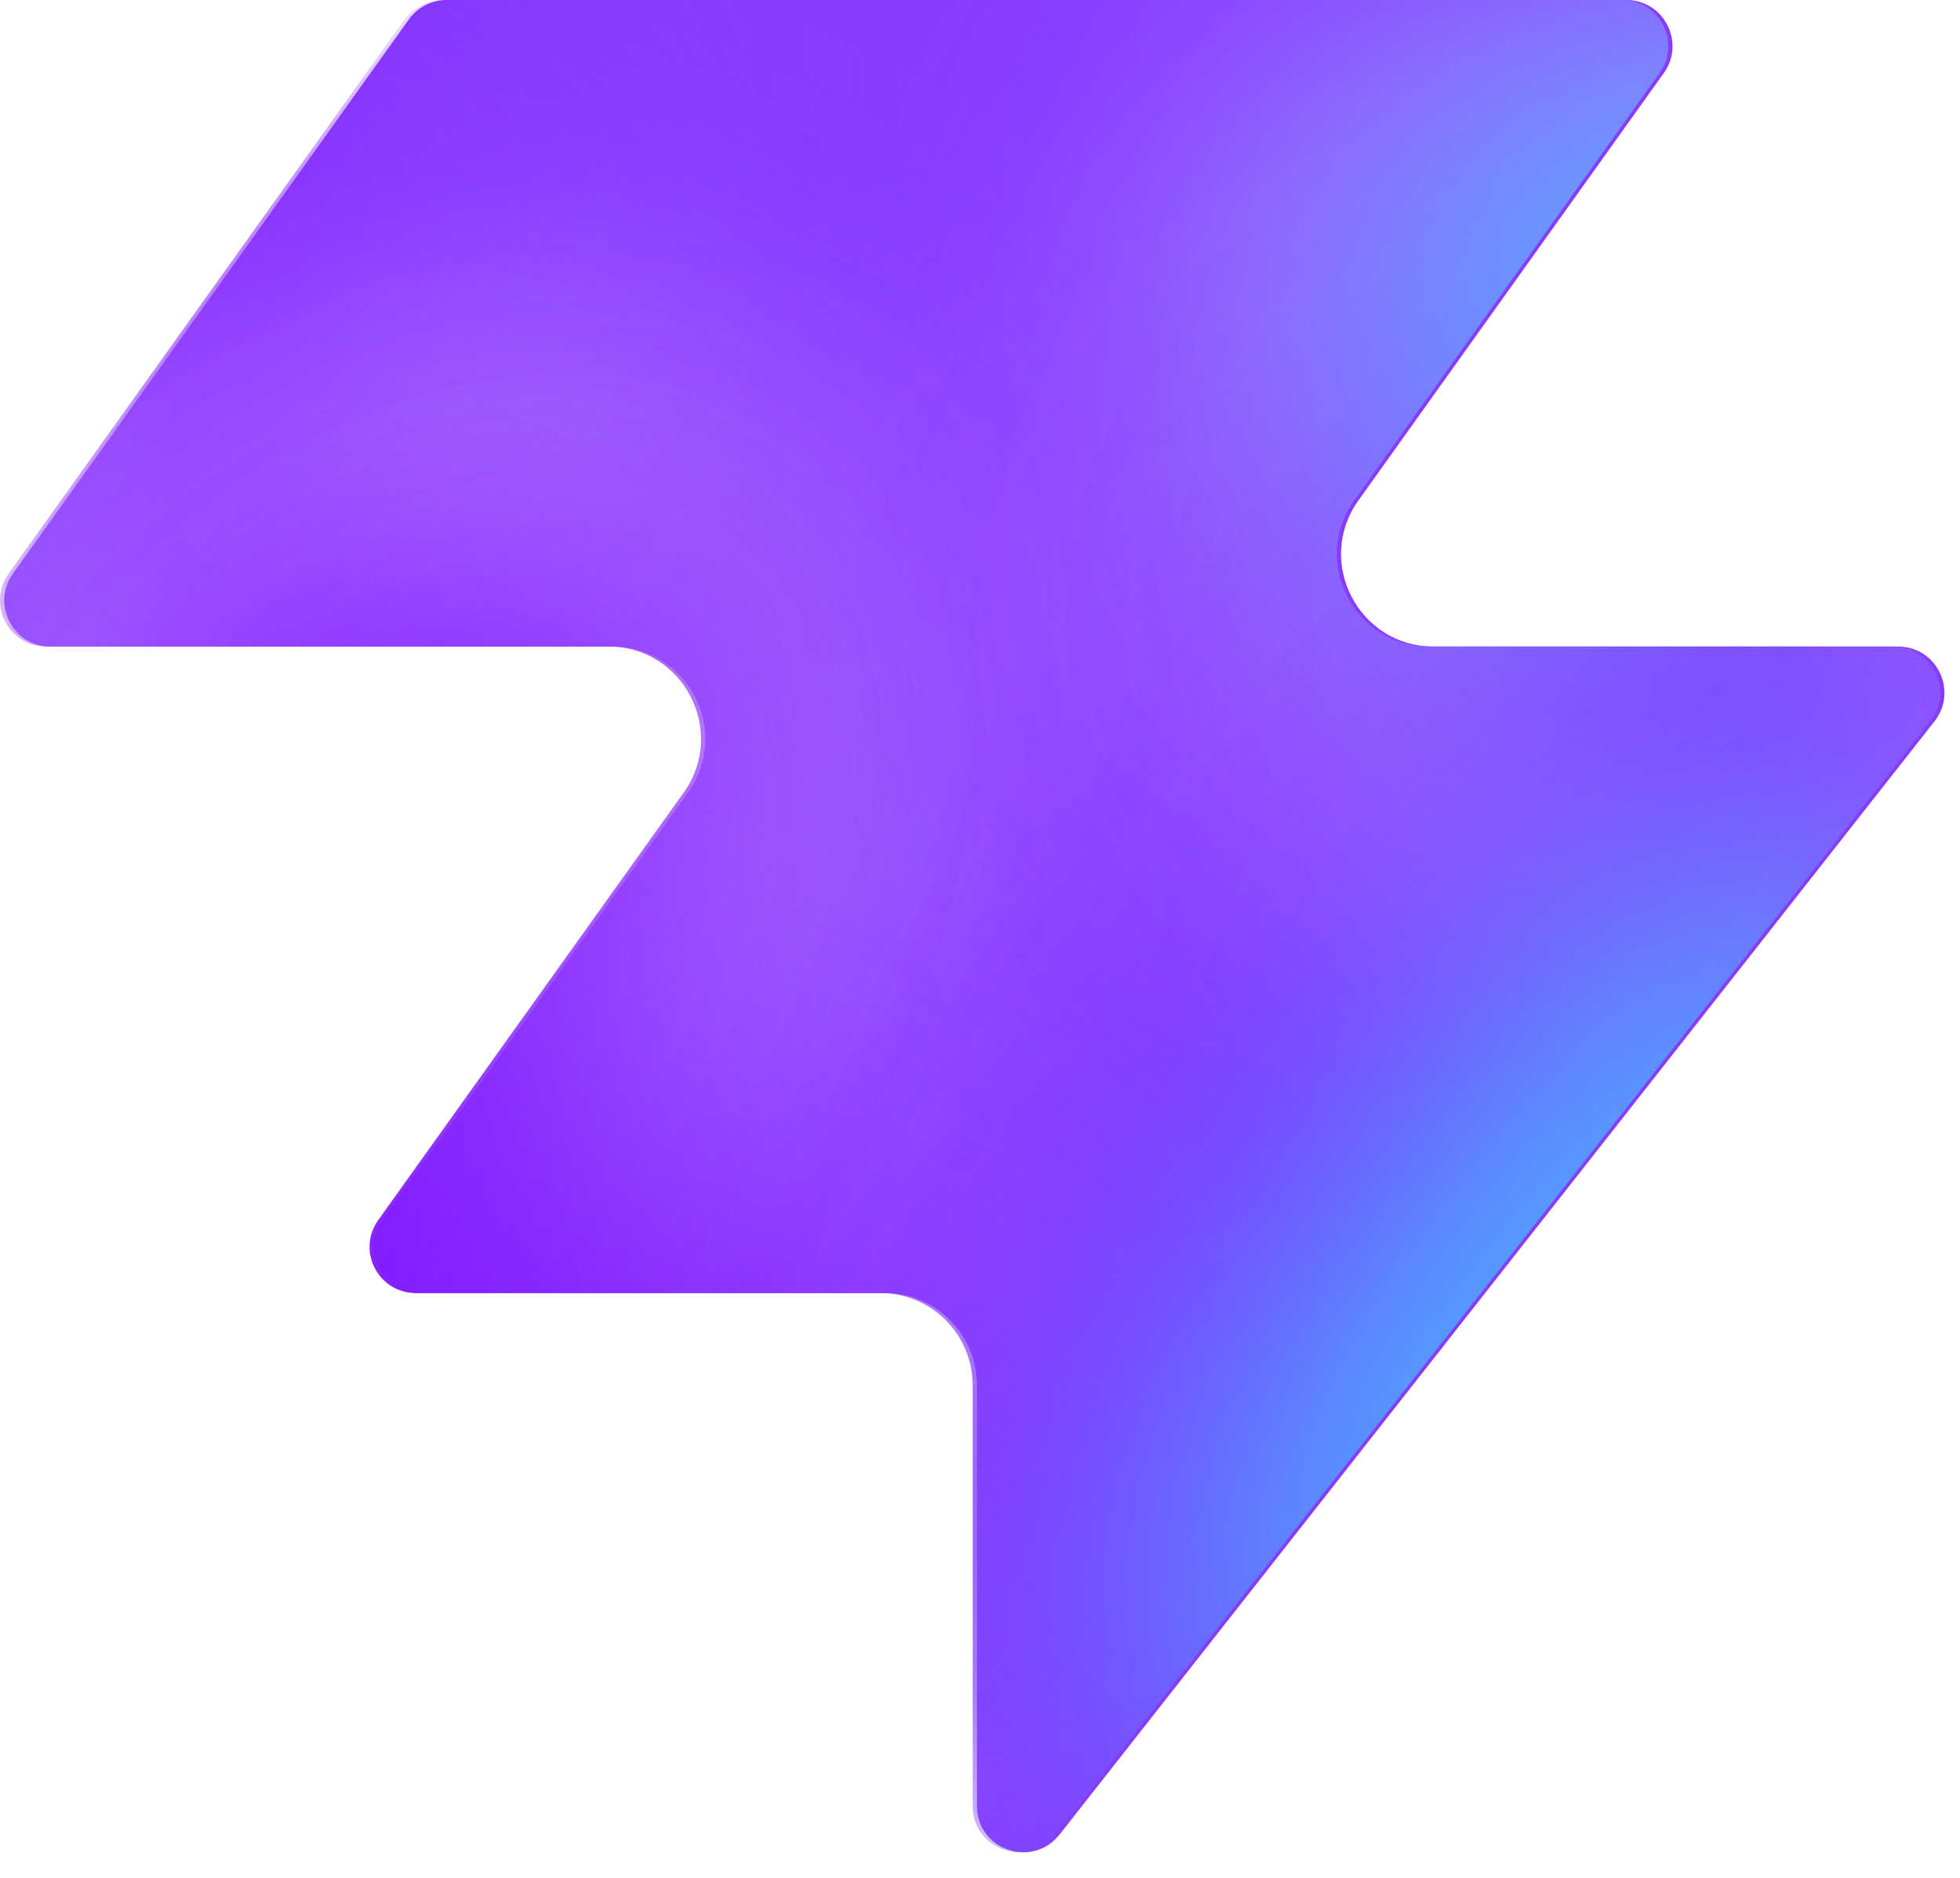
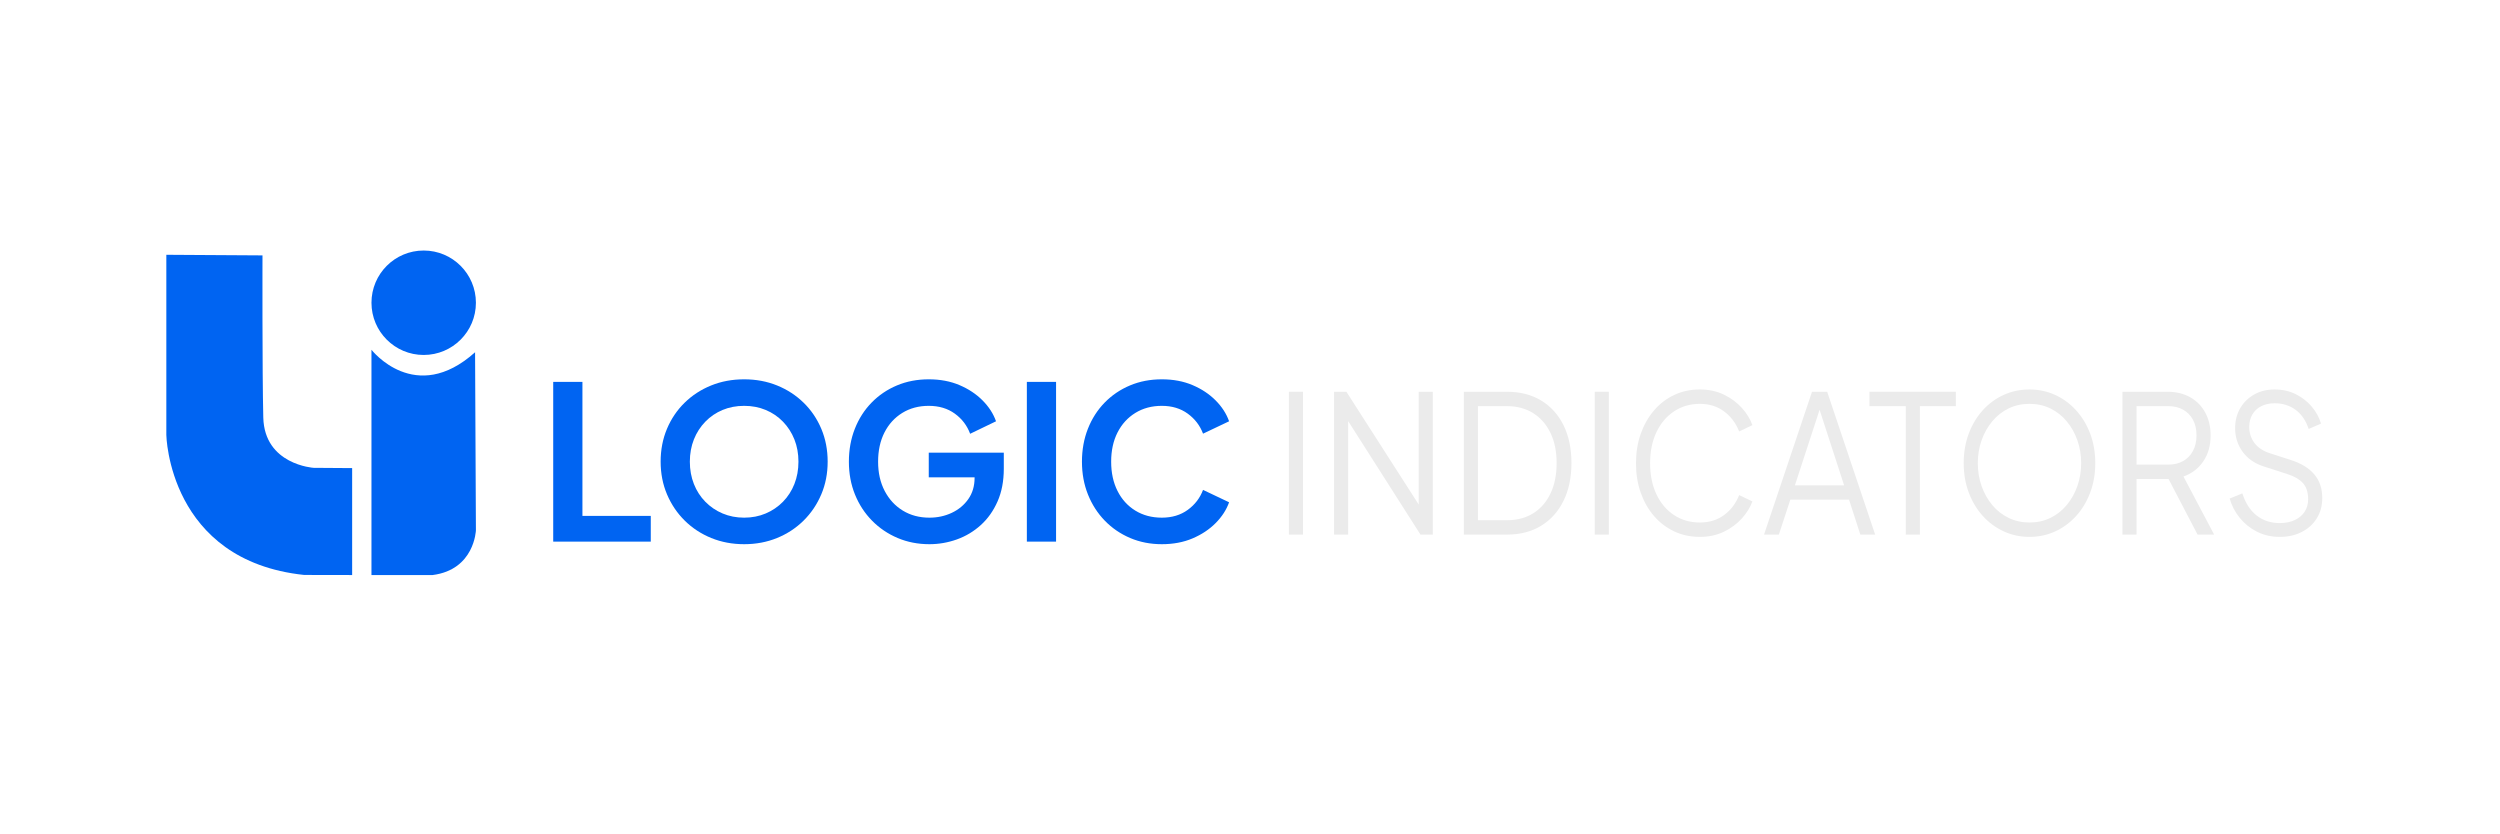
- <svg xmlns="http://www.w3.org/2000/svg" width="48" height="46" fill="none" viewBox="0 0 48 46">
-   <path fill="#863bff" d="M25.946 44.938c-.664.845-2.021.375-2.021-.698V33.937a2.26 2.26 0 0 0-2.262-2.262H10.287c-.92 0-1.456-1.04-.92-1.788l7.48-10.471c1.07-1.497 0-3.578-1.842-3.578H1.237c-.92 0-1.456-1.04-.92-1.788L10.013.474c.214-.297.556-.474.92-.474h28.894c.92 0 1.456 1.04.92 1.788l-7.48 10.471c-1.07 1.498 0 3.579 1.842 3.579h11.377c.943 0 1.473 1.088.89 1.83L25.947 44.94z" style="fill:#863bff;fill:color(display-p3 .525 .23 1);fill-opacity:1" />
-   <mask id="a" width="48" height="46" x="0" y="0" maskUnits="userSpaceOnUse" style="mask-type:alpha">
-     <path fill="#000" d="M25.842 44.938c-.664.844-2.021.375-2.021-.698V33.937a2.26 2.26 0 0 0-2.262-2.262H10.183c-.92 0-1.456-1.04-.92-1.788l7.48-10.471c1.07-1.498 0-3.579-1.842-3.579H1.133c-.92 0-1.456-1.04-.92-1.787L9.91.473c.214-.297.556-.474.92-.474h28.894c.92 0 1.456 1.04.92 1.788l-7.48 10.471c-1.07 1.498 0 3.578 1.842 3.578h11.377c.943 0 1.473 1.088.89 1.832L25.843 44.94z" style="fill:#000;fill-opacity:1" />
-   </mask>
-   <g mask="url(#a)">
-     <g filter="url(#b)">
-       <ellipse cx="5.508" cy="14.704" fill="#ede6ff" rx="5.508" ry="14.704" style="fill:#ede6ff;fill:color(display-p3 .927 .903 1);fill-opacity:1" transform="matrix(.00324 1 1 -.00324 -4.47 31.516)" />
-     </g>
-     <g filter="url(#c)">
-       <ellipse cx="10.399" cy="29.851" fill="#ede6ff" rx="10.399" ry="29.851" style="fill:#ede6ff;fill:color(display-p3 .927 .903 1);fill-opacity:1" transform="matrix(.00324 1 1 -.00324 -39.328 7.883)" />
-     </g>
-     <g filter="url(#d)">
-       <ellipse cx="5.508" cy="30.487" fill="#7e14ff" rx="5.508" ry="30.487" style="fill:#7e14ff;fill:color(display-p3 .492 .077 1);fill-opacity:1" transform="rotate(89.814 -25.913 -14.639)scale(1 -1)" />
-     </g>
-     <g filter="url(#e)">
-       <ellipse cx="5.508" cy="30.599" fill="#7e14ff" rx="5.508" ry="30.599" style="fill:#7e14ff;fill:color(display-p3 .492 .077 1);fill-opacity:1" transform="rotate(89.814 -32.644 -3.334)scale(1 -1)" />
-     </g>
-     <g filter="url(#f)">
-       <ellipse cx="5.508" cy="30.599" fill="#7e14ff" rx="5.508" ry="30.599" style="fill:#7e14ff;fill:color(display-p3 .492 .077 1);fill-opacity:1" transform="matrix(.00324 1 1 -.00324 -34.34 30.47)" />
-     </g>
-     <g filter="url(#g)">
-       <ellipse cx="14.072" cy="22.078" fill="#ede6ff" rx="14.072" ry="22.078" style="fill:#ede6ff;fill:color(display-p3 .927 .903 1);fill-opacity:1" transform="rotate(93.35 24.506 48.493)scale(-1 1)" />
-     </g>
-     <g filter="url(#h)">
-       <ellipse cx="3.47" cy="21.501" fill="#7e14ff" rx="3.47" ry="21.501" style="fill:#7e14ff;fill:color(display-p3 .492 .077 1);fill-opacity:1" transform="rotate(89.009 28.708 47.59)scale(-1 1)" />
-     </g>
-     <g filter="url(#i)">
-       <ellipse cx="3.47" cy="21.501" fill="#7e14ff" rx="3.47" ry="21.501" style="fill:#7e14ff;fill:color(display-p3 .492 .077 1);fill-opacity:1" transform="rotate(89.009 28.708 47.59)scale(-1 1)" />
-     </g>
-     <g filter="url(#j)">
-       <ellipse cx=".387" cy="8.972" fill="#7e14ff" rx="4.407" ry="29.108" style="fill:#7e14ff;fill:color(display-p3 .492 .077 1);fill-opacity:1" transform="rotate(39.51 .387 8.972)" />
-     </g>
-     <g filter="url(#k)">
-       <ellipse cx="47.523" cy="-6.092" fill="#7e14ff" rx="4.407" ry="29.108" style="fill:#7e14ff;fill:color(display-p3 .492 .077 1);fill-opacity:1" transform="rotate(37.892 47.523 -6.092)" />
-     </g>
-     <g filter="url(#l)">
-       <ellipse cx="41.412" cy="6.333" fill="#47bfff" rx="5.971" ry="9.665" style="fill:#47bfff;fill:color(display-p3 .28 .748 1);fill-opacity:1" transform="rotate(37.892 41.412 6.333)" />
-     </g>
-     <g filter="url(#m)">
-       <ellipse cx="-1.879" cy="38.332" fill="#7e14ff" rx="4.407" ry="29.108" style="fill:#7e14ff;fill:color(display-p3 .492 .077 1);fill-opacity:1" transform="rotate(37.892 -1.88 38.332)" />
-     </g>
-     <g filter="url(#n)">
-       <ellipse cx="-1.879" cy="38.332" fill="#7e14ff" rx="4.407" ry="29.108" style="fill:#7e14ff;fill:color(display-p3 .492 .077 1);fill-opacity:1" transform="rotate(37.892 -1.88 38.332)" />
-     </g>
-     <g filter="url(#o)">
-       <ellipse cx="35.651" cy="29.907" fill="#7e14ff" rx="4.407" ry="29.108" style="fill:#7e14ff;fill:color(display-p3 .492 .077 1);fill-opacity:1" transform="rotate(37.892 35.651 29.907)" />
-     </g>
-     <g filter="url(#p)">
-       <ellipse cx="38.418" cy="32.4" fill="#47bfff" rx="5.971" ry="15.297" style="fill:#47bfff;fill:color(display-p3 .28 .748 1);fill-opacity:1" transform="rotate(37.892 38.418 32.4)" />
-     </g>
+ <svg xmlns="http://www.w3.org/2000/svg" width="600" height="200" viewBox="0 0 600 200" version="1.1" xml:space="preserve" style="fill-rule:evenodd;clip-rule:evenodd;stroke-linejoin:round;stroke-miterlimit:2;">
+   <g transform="matrix(1,0,0,1,7,3)">
+     <path d="M55.999,58.295L32.92,58.149L32.92,101.39C32.92,101.39 33.424,131.553 66.011,134.989L77.516,135.009L77.516,109.344L68.272,109.28C68.272,109.28 56.464,108.549 56.189,97.196C55.92,86.138 55.999,58.096 55.999,58.295Z" style="fill:rgb(0,100,242);" />
  </g>
-   <defs>
-     <filter id="b" width="60.045" height="41.654" x="-19.77" y="16.149" color-interpolation-filters="sRGB" filterUnits="userSpaceOnUse">
-       <feFlood flood-opacity="0" result="BackgroundImageFix" />
-       <feBlend in="SourceGraphic" in2="BackgroundImageFix" result="shape" />
-       <feGaussianBlur result="effect1_foregroundBlur_2002_17158" stdDeviation="7.659" />
-     </filter>
-     <filter id="c" width="90.34" height="51.437" x="-54.613" y="-7.533" color-interpolation-filters="sRGB" filterUnits="userSpaceOnUse">
-       <feFlood flood-opacity="0" result="BackgroundImageFix" />
-       <feBlend in="SourceGraphic" in2="BackgroundImageFix" result="shape" />
-       <feGaussianBlur result="effect1_foregroundBlur_2002_17158" stdDeviation="7.659" />
-     </filter>
-     <filter id="d" width="79.355" height="29.4" x="-49.64" y="2.03" color-interpolation-filters="sRGB" filterUnits="userSpaceOnUse">
-       <feFlood flood-opacity="0" result="BackgroundImageFix" />
-       <feBlend in="SourceGraphic" in2="BackgroundImageFix" result="shape" />
-       <feGaussianBlur result="effect1_foregroundBlur_2002_17158" stdDeviation="4.596" />
-     </filter>
-     <filter id="e" width="79.579" height="29.4" x="-45.045" y="20.029" color-interpolation-filters="sRGB" filterUnits="userSpaceOnUse">
-       <feFlood flood-opacity="0" result="BackgroundImageFix" />
-       <feBlend in="SourceGraphic" in2="BackgroundImageFix" result="shape" />
-       <feGaussianBlur result="effect1_foregroundBlur_2002_17158" stdDeviation="4.596" />
-     </filter>
-     <filter id="f" width="79.579" height="29.4" x="-43.513" y="21.178" color-interpolation-filters="sRGB" filterUnits="userSpaceOnUse">
-       <feFlood flood-opacity="0" result="BackgroundImageFix" />
-       <feBlend in="SourceGraphic" in2="BackgroundImageFix" result="shape" />
-       <feGaussianBlur result="effect1_foregroundBlur_2002_17158" stdDeviation="4.596" />
-     </filter>
-     <filter id="g" width="74.749" height="58.852" x="15.756" y="-17.901" color-interpolation-filters="sRGB" filterUnits="userSpaceOnUse">
-       <feFlood flood-opacity="0" result="BackgroundImageFix" />
-       <feBlend in="SourceGraphic" in2="BackgroundImageFix" result="shape" />
-       <feGaussianBlur result="effect1_foregroundBlur_2002_17158" stdDeviation="7.659" />
-     </filter>
-     <filter id="h" width="61.377" height="25.362" x="23.548" y="2.284" color-interpolation-filters="sRGB" filterUnits="userSpaceOnUse">
-       <feFlood flood-opacity="0" result="BackgroundImageFix" />
-       <feBlend in="SourceGraphic" in2="BackgroundImageFix" result="shape" />
-       <feGaussianBlur result="effect1_foregroundBlur_2002_17158" stdDeviation="4.596" />
-     </filter>
-     <filter id="i" width="61.377" height="25.362" x="23.548" y="2.284" color-interpolation-filters="sRGB" filterUnits="userSpaceOnUse">
-       <feFlood flood-opacity="0" result="BackgroundImageFix" />
-       <feBlend in="SourceGraphic" in2="BackgroundImageFix" result="shape" />
-       <feGaussianBlur result="effect1_foregroundBlur_2002_17158" stdDeviation="4.596" />
-     </filter>
-     <filter id="j" width="56.045" height="63.649" x="-27.636" y="-22.853" color-interpolation-filters="sRGB" filterUnits="userSpaceOnUse">
-       <feFlood flood-opacity="0" result="BackgroundImageFix" />
-       <feBlend in="SourceGraphic" in2="BackgroundImageFix" result="shape" />
-       <feGaussianBlur result="effect1_foregroundBlur_2002_17158" stdDeviation="4.596" />
-     </filter>
-     <filter id="k" width="54.814" height="64.646" x="20.116" y="-38.415" color-interpolation-filters="sRGB" filterUnits="userSpaceOnUse">
-       <feFlood flood-opacity="0" result="BackgroundImageFix" />
-       <feBlend in="SourceGraphic" in2="BackgroundImageFix" result="shape" />
-       <feGaussianBlur result="effect1_foregroundBlur_2002_17158" stdDeviation="4.596" />
-     </filter>
-     <filter id="l" width="33.541" height="35.313" x="24.641" y="-11.323" color-interpolation-filters="sRGB" filterUnits="userSpaceOnUse">
-       <feFlood flood-opacity="0" result="BackgroundImageFix" />
-       <feBlend in="SourceGraphic" in2="BackgroundImageFix" result="shape" />
-       <feGaussianBlur result="effect1_foregroundBlur_2002_17158" stdDeviation="4.596" />
-     </filter>
-     <filter id="m" width="54.814" height="64.646" x="-29.286" y="6.009" color-interpolation-filters="sRGB" filterUnits="userSpaceOnUse">
-       <feFlood flood-opacity="0" result="BackgroundImageFix" />
-       <feBlend in="SourceGraphic" in2="BackgroundImageFix" result="shape" />
-       <feGaussianBlur result="effect1_foregroundBlur_2002_17158" stdDeviation="4.596" />
-     </filter>
-     <filter id="n" width="54.814" height="64.646" x="-29.286" y="6.009" color-interpolation-filters="sRGB" filterUnits="userSpaceOnUse">
-       <feFlood flood-opacity="0" result="BackgroundImageFix" />
-       <feBlend in="SourceGraphic" in2="BackgroundImageFix" result="shape" />
-       <feGaussianBlur result="effect1_foregroundBlur_2002_17158" stdDeviation="4.596" />
-     </filter>
-     <filter id="o" width="54.814" height="64.646" x="8.244" y="-2.416" color-interpolation-filters="sRGB" filterUnits="userSpaceOnUse">
-       <feFlood flood-opacity="0" result="BackgroundImageFix" />
-       <feBlend in="SourceGraphic" in2="BackgroundImageFix" result="shape" />
-       <feGaussianBlur result="effect1_foregroundBlur_2002_17158" stdDeviation="4.596" />
-     </filter>
-     <filter id="p" width="39.409" height="43.623" x="18.713" y="10.588" color-interpolation-filters="sRGB" filterUnits="userSpaceOnUse">
-       <feFlood flood-opacity="0" result="BackgroundImageFix" />
-       <feBlend in="SourceGraphic" in2="BackgroundImageFix" result="shape" />
-       <feGaussianBlur result="effect1_foregroundBlur_2002_17158" stdDeviation="4.596" />
-     </filter>
-   </defs>
+   <g transform="matrix(1,0,0,1,7,3)">
+     <path d="M82.152,135.009L82.152,80.943C82.152,80.943 92.638,94.446 107.018,81.542L107.218,124.262C107.218,124.262 106.907,133.718 96.832,135.009L82.152,135.009Z" style="fill:rgb(0,100,242);" />
+   </g>
+   <g transform="matrix(1.052411,0,0,1.052411,-2.20656,-2.991802)">
+     <circle cx="98.718" cy="71.883" r="11.909" style="fill:rgb(0,100,242);" />
+   </g>
+   <g transform="matrix(0.782179,0,0,0.782179,29.00373,29.81779)">
+     <path d="M132.665,128.068L132.665,79.055L141.629,79.055L141.629,120.173L162.599,120.173L162.599,128.068L132.665,128.068Z" style="fill:rgb(0,100,242);fill-rule:nonzero;" />
+     <path d="M191.25,128.857C187.632,128.857 184.269,128.224 181.16,126.958C178.051,125.691 175.338,123.912 173.019,121.621C170.7,119.329 168.888,116.645 167.583,113.57C166.278,110.494 165.626,107.147 165.626,103.529C165.626,99.91 166.27,96.563 167.558,93.488C168.847,90.412 170.65,87.737 172.969,85.461C175.288,83.186 178.002,81.418 181.111,80.157C184.219,78.896 187.599,78.266 191.25,78.266C194.902,78.266 198.282,78.899 201.39,80.165C204.499,81.432 207.212,83.203 209.531,85.478C211.851,87.753 213.654,90.426 214.943,93.496C216.231,96.566 216.875,99.91 216.875,103.529C216.875,107.147 216.223,110.494 214.918,113.57C213.613,116.645 211.801,119.329 209.482,121.621C207.163,123.912 204.449,125.691 201.341,126.958C198.232,128.224 194.869,128.857 191.25,128.857ZM191.25,120.716C193.641,120.716 195.845,120.288 197.862,119.433C199.88,118.578 201.645,117.38 203.158,115.839C204.671,114.299 205.842,112.481 206.67,110.387C207.497,108.293 207.911,106.007 207.911,103.529C207.911,101.062 207.497,98.789 206.67,96.711C205.842,94.634 204.671,92.816 203.158,91.259C201.645,89.702 199.88,88.504 197.862,87.665C195.845,86.827 193.641,86.407 191.25,86.407C188.86,86.407 186.656,86.827 184.639,87.665C182.621,88.504 180.856,89.702 179.343,91.259C177.829,92.816 176.659,94.634 175.831,96.711C175.003,98.789 174.589,101.062 174.589,103.529C174.589,106.007 175.003,108.293 175.831,110.387C176.659,112.481 177.829,114.299 179.343,115.839C180.856,117.38 182.624,118.578 184.647,119.433C186.67,120.288 188.871,120.716 191.25,120.716Z" style="fill:rgb(0,100,242);fill-rule:nonzero;" />
+     <path d="M248.092,128.857C244.594,128.857 241.349,128.224 238.355,126.958C235.362,125.691 232.744,123.921 230.502,121.645C228.259,119.37 226.513,116.697 225.263,113.627C224.013,110.557 223.388,107.196 223.388,103.545C223.388,99.894 223.997,96.525 225.214,93.438C226.431,90.352 228.144,87.676 230.354,85.412C232.563,83.148 235.156,81.391 238.133,80.141C241.11,78.891 244.364,78.266 247.895,78.266C251.392,78.266 254.534,78.858 257.319,80.042C260.104,81.226 262.464,82.792 264.399,84.738C266.335,86.684 267.713,88.819 268.536,91.144L260.592,94.976C259.66,92.454 258.095,90.396 255.896,88.8C253.698,87.205 251.031,86.407 247.895,86.407C244.824,86.407 242.116,87.131 239.77,88.578C237.423,90.026 235.6,92.027 234.301,94.581C233.002,97.136 232.352,100.124 232.352,103.545C232.352,106.955 233.026,109.949 234.375,112.525C235.724,115.102 237.579,117.111 239.942,118.553C242.305,119.995 245.022,120.716 248.092,120.716C250.57,120.716 252.862,120.22 254.967,119.228C257.072,118.235 258.763,116.826 260.041,115.001C261.318,113.175 261.957,111.012 261.957,108.512L261.957,104.779L266.052,108.331L247.895,108.331L247.895,100.766L270.921,100.766L270.921,105.683C270.921,109.477 270.285,112.821 269.013,115.716C267.741,118.611 266.022,121.037 263.857,122.994C261.691,124.951 259.243,126.418 256.513,127.394C253.783,128.369 250.976,128.857 248.092,128.857Z" style="fill:rgb(0,100,242);fill-rule:nonzero;" />
+     <rect x="277.993" y="79.055" width="8.964" height="49.013" style="fill:rgb(0,100,242);fill-rule:nonzero;" />
+     <path d="M319.407,128.857C315.909,128.857 312.672,128.224 309.695,126.958C306.718,125.691 304.125,123.921 301.915,121.645C299.706,119.37 297.985,116.697 296.751,113.627C295.517,110.557 294.901,107.196 294.901,103.545C294.901,99.894 295.509,96.525 296.726,93.438C297.943,90.352 299.657,87.676 301.866,85.412C304.076,83.148 306.669,81.391 309.646,80.141C312.623,78.891 315.876,78.266 319.407,78.266C322.905,78.266 326.046,78.858 328.831,80.042C331.616,81.226 333.977,82.792 335.912,84.738C337.847,86.684 339.226,88.819 340.048,91.144L332.055,94.943C331.123,92.454 329.56,90.409 327.367,88.808C325.175,87.208 322.521,86.407 319.407,86.407C316.337,86.407 313.629,87.131 311.282,88.578C308.936,90.026 307.113,92.027 305.813,94.581C304.514,97.136 303.864,100.124 303.864,103.545C303.864,106.955 304.514,109.949 305.813,112.525C307.113,115.102 308.936,117.111 311.282,118.553C313.629,119.995 316.337,120.716 319.407,120.716C322.521,120.716 325.175,119.918 327.367,118.323C329.56,116.728 331.123,114.685 332.055,112.196L340.048,115.996C339.226,118.309 337.847,120.439 335.912,122.385C333.977,124.332 331.616,125.897 328.831,127.081C326.046,128.265 322.905,128.857 319.407,128.857Z" style="fill:rgb(0,100,242);fill-rule:nonzero;" />
+   </g>
+   <g transform="matrix(0.699348,0,0,0.699348,216.122,38.73729)">
+     <rect x="133.288" y="79.055" width="4.842" height="49.013" style="fill:rgb(235,235,235);fill-rule:nonzero;" />
+     <path d="M148.782,128.068L148.782,79.055L153.019,79.055L179.469,120.305L177.835,120.305L177.835,79.055L182.677,79.055L182.677,128.068L178.44,128.068L151.99,86.555L153.624,86.555L153.624,128.068L148.782,128.068Z" style="fill:rgb(235,235,235);fill-rule:nonzero;" />
+     <path d="M193.329,128.068L193.329,79.055L208.158,79.055C212.637,79.055 216.531,80.053 219.84,82.049C223.148,84.044 225.711,86.873 227.526,90.535C229.342,94.198 230.25,98.529 230.25,103.529C230.25,108.485 229.342,112.805 227.526,116.489C225.711,120.173 223.148,123.024 219.84,125.042C216.531,127.059 212.637,128.068 208.158,128.068L193.329,128.068ZM198.171,123.134L208.158,123.134C211.628,123.134 214.634,122.333 217.176,120.732C219.719,119.132 221.686,116.862 223.078,113.923C224.47,110.985 225.166,107.52 225.166,103.529C225.166,99.538 224.46,96.084 223.047,93.167C221.635,90.25 219.658,87.992 217.116,86.391C214.574,84.79 211.588,83.989 208.158,83.989L198.171,83.989L198.171,123.134Z" style="fill:rgb(235,235,235);fill-rule:nonzero;" />
+     <rect x="238.239" y="79.055" width="4.842" height="49.013" style="fill:rgb(235,235,235);fill-rule:nonzero;" />
+     <path d="M274.313,128.857C271.125,128.857 268.2,128.232 265.537,126.982C262.873,125.732 260.563,123.978 258.606,121.719C256.649,119.461 255.126,116.796 254.037,113.726C252.947,110.656 252.402,107.279 252.402,103.595C252.402,99.91 252.947,96.533 254.037,93.463C255.126,90.393 256.649,87.717 258.606,85.437C260.563,83.156 262.873,81.391 265.537,80.141C268.2,78.891 271.125,78.266 274.313,78.266C277.379,78.266 280.133,78.858 282.575,80.042C285.016,81.226 287.074,82.75 288.748,84.614C290.423,86.478 291.623,88.441 292.349,90.503L287.81,92.674C286.68,89.823 284.955,87.531 282.635,85.799C280.315,84.066 277.541,83.2 274.313,83.2C271.004,83.2 268.058,84.055 265.476,85.766C262.894,87.476 260.876,89.856 259.423,92.904C257.971,95.952 257.244,99.516 257.244,103.595C257.244,107.63 257.971,111.182 259.423,114.252C260.876,117.322 262.894,119.702 265.476,121.39C268.058,123.079 271.004,123.923 274.313,123.923C277.541,123.923 280.315,123.068 282.635,121.357C284.955,119.647 286.68,117.366 287.81,114.515L292.349,116.686C291.623,118.704 290.423,120.645 288.748,122.509C287.074,124.373 285.016,125.897 282.575,127.081C280.133,128.265 277.379,128.857 274.313,128.857Z" style="fill:rgb(235,235,235);fill-rule:nonzero;" />
+     <path d="M296.344,128.068L312.807,79.055L318.012,79.055L334.475,128.068L329.391,128.068L325.518,116.094L305.362,116.094L301.428,128.068L296.344,128.068ZM306.936,111.16L323.823,111.16L314.683,83.003L316.136,83.003L306.936,111.16Z" style="fill:rgb(235,235,235);fill-rule:nonzero;" />
+     <path d="M344.986,128.068L344.986,83.989L332.517,83.989L332.517,79.055L362.175,79.055L362.175,83.989L349.828,83.989L349.828,128.068L344.986,128.068Z" style="fill:rgb(235,235,235);fill-rule:nonzero;" />
+     <path d="M387.438,128.857C384.291,128.857 381.355,128.232 378.631,126.982C375.908,125.732 373.517,123.978 371.459,121.719C369.401,119.461 367.787,116.785 366.617,113.693C365.447,110.601 364.862,107.213 364.862,103.529C364.862,99.845 365.447,96.456 366.617,93.364C367.787,90.272 369.401,87.597 371.459,85.338C373.517,83.079 375.908,81.336 378.631,80.108C381.355,78.88 384.291,78.266 387.438,78.266C390.585,78.266 393.521,78.891 396.244,80.141C398.968,81.391 401.359,83.145 403.417,85.404C405.475,87.663 407.089,90.327 408.259,93.397C409.429,96.467 410.014,99.845 410.014,103.529C410.014,107.213 409.429,110.601 408.259,113.693C407.089,116.785 405.475,119.461 403.417,121.719C401.359,123.978 398.968,125.732 396.244,126.982C393.521,128.232 390.585,128.857 387.438,128.857ZM387.438,123.923C390.061,123.923 392.452,123.397 394.61,122.344C396.769,121.292 398.635,119.822 400.209,117.936C401.783,116.051 403.003,113.879 403.871,111.423C404.738,108.967 405.172,106.336 405.172,103.529C405.172,100.766 404.738,98.156 403.871,95.7C403.003,93.244 401.783,91.073 400.209,89.187C398.635,87.301 396.769,85.832 394.61,84.779C392.452,83.726 390.061,83.2 387.438,83.2C384.815,83.2 382.424,83.726 380.266,84.779C378.107,85.832 376.241,87.301 374.667,89.187C373.093,91.073 371.873,93.244 371.005,95.7C370.138,98.156 369.704,100.766 369.704,103.529C369.704,106.336 370.138,108.967 371.005,111.423C371.873,113.879 373.093,116.051 374.667,117.936C376.241,119.822 378.117,121.292 380.296,122.344C382.475,123.397 384.856,123.923 387.438,123.923Z" style="fill:rgb(235,235,235);fill-rule:nonzero;" />
+     <path d="M419.335,128.068L419.335,79.055L434.83,79.055C437.775,79.055 440.358,79.68 442.577,80.93C444.796,82.18 446.521,83.935 447.752,86.193C448.983,88.452 449.598,91.073 449.598,94.055C449.598,97.52 448.761,100.48 447.086,102.937C445.412,105.393 443.142,107.125 440.277,108.134L450.808,128.068L445.119,128.068L434.103,106.95L437.372,108.989L424.177,108.989L424.177,128.068L419.335,128.068ZM424.177,104.055L435.072,104.055C437.009,104.055 438.703,103.649 440.156,102.838C441.609,102.027 442.738,100.864 443.545,99.351C444.352,97.838 444.756,96.051 444.756,93.989C444.756,91.928 444.352,90.152 443.545,88.66C442.738,87.169 441.609,86.018 440.156,85.207C438.703,84.395 437.009,83.989 435.072,83.989L424.177,83.989L424.177,104.055Z" style="fill:rgb(235,235,235);fill-rule:nonzero;" />
+     <path d="M473.324,128.857C470.459,128.857 467.857,128.265 465.516,127.081C463.176,125.897 461.199,124.307 459.585,122.311C457.971,120.316 456.821,118.112 456.135,115.7L460.493,113.923C461.542,117.257 463.176,119.79 465.395,121.522C467.614,123.254 470.257,124.121 473.324,124.121C475.261,124.121 476.966,123.781 478.438,123.101C479.911,122.421 481.051,121.467 481.858,120.239C482.665,119.011 483.069,117.586 483.069,115.963C483.069,113.551 482.463,111.687 481.253,110.371C480.042,109.055 478.307,108.046 476.048,107.344L467.937,104.713C464.75,103.704 462.298,102.016 460.583,99.647C458.868,97.279 458.011,94.581 458.011,91.555C458.011,88.967 458.596,86.676 459.766,84.68C460.936,82.685 462.54,81.117 464.578,79.976C466.616,78.836 468.926,78.266 471.508,78.266C474.212,78.266 476.643,78.803 478.802,79.878C480.96,80.952 482.786,82.367 484.279,84.121C485.772,85.875 486.841,87.827 487.487,89.976L483.25,91.818C482.282,88.924 480.779,86.731 478.741,85.239C476.703,83.748 474.313,83.003 471.569,83.003C469.834,83.003 468.31,83.332 466.999,83.989C465.688,84.647 464.669,85.59 463.943,86.818C463.216,88.046 462.853,89.494 462.853,91.16C462.853,93.178 463.438,94.987 464.608,96.588C465.778,98.189 467.574,99.384 469.995,100.173L477.137,102.476C480.688,103.616 483.371,105.261 485.187,107.41C487.003,109.559 487.911,112.257 487.911,115.502C487.911,118.134 487.295,120.447 486.065,122.443C484.834,124.439 483.119,126.007 480.92,127.147C478.721,128.287 476.189,128.857 473.324,128.857Z" style="fill:rgb(235,235,235);fill-rule:nonzero;" />
+   </g>
</svg>
